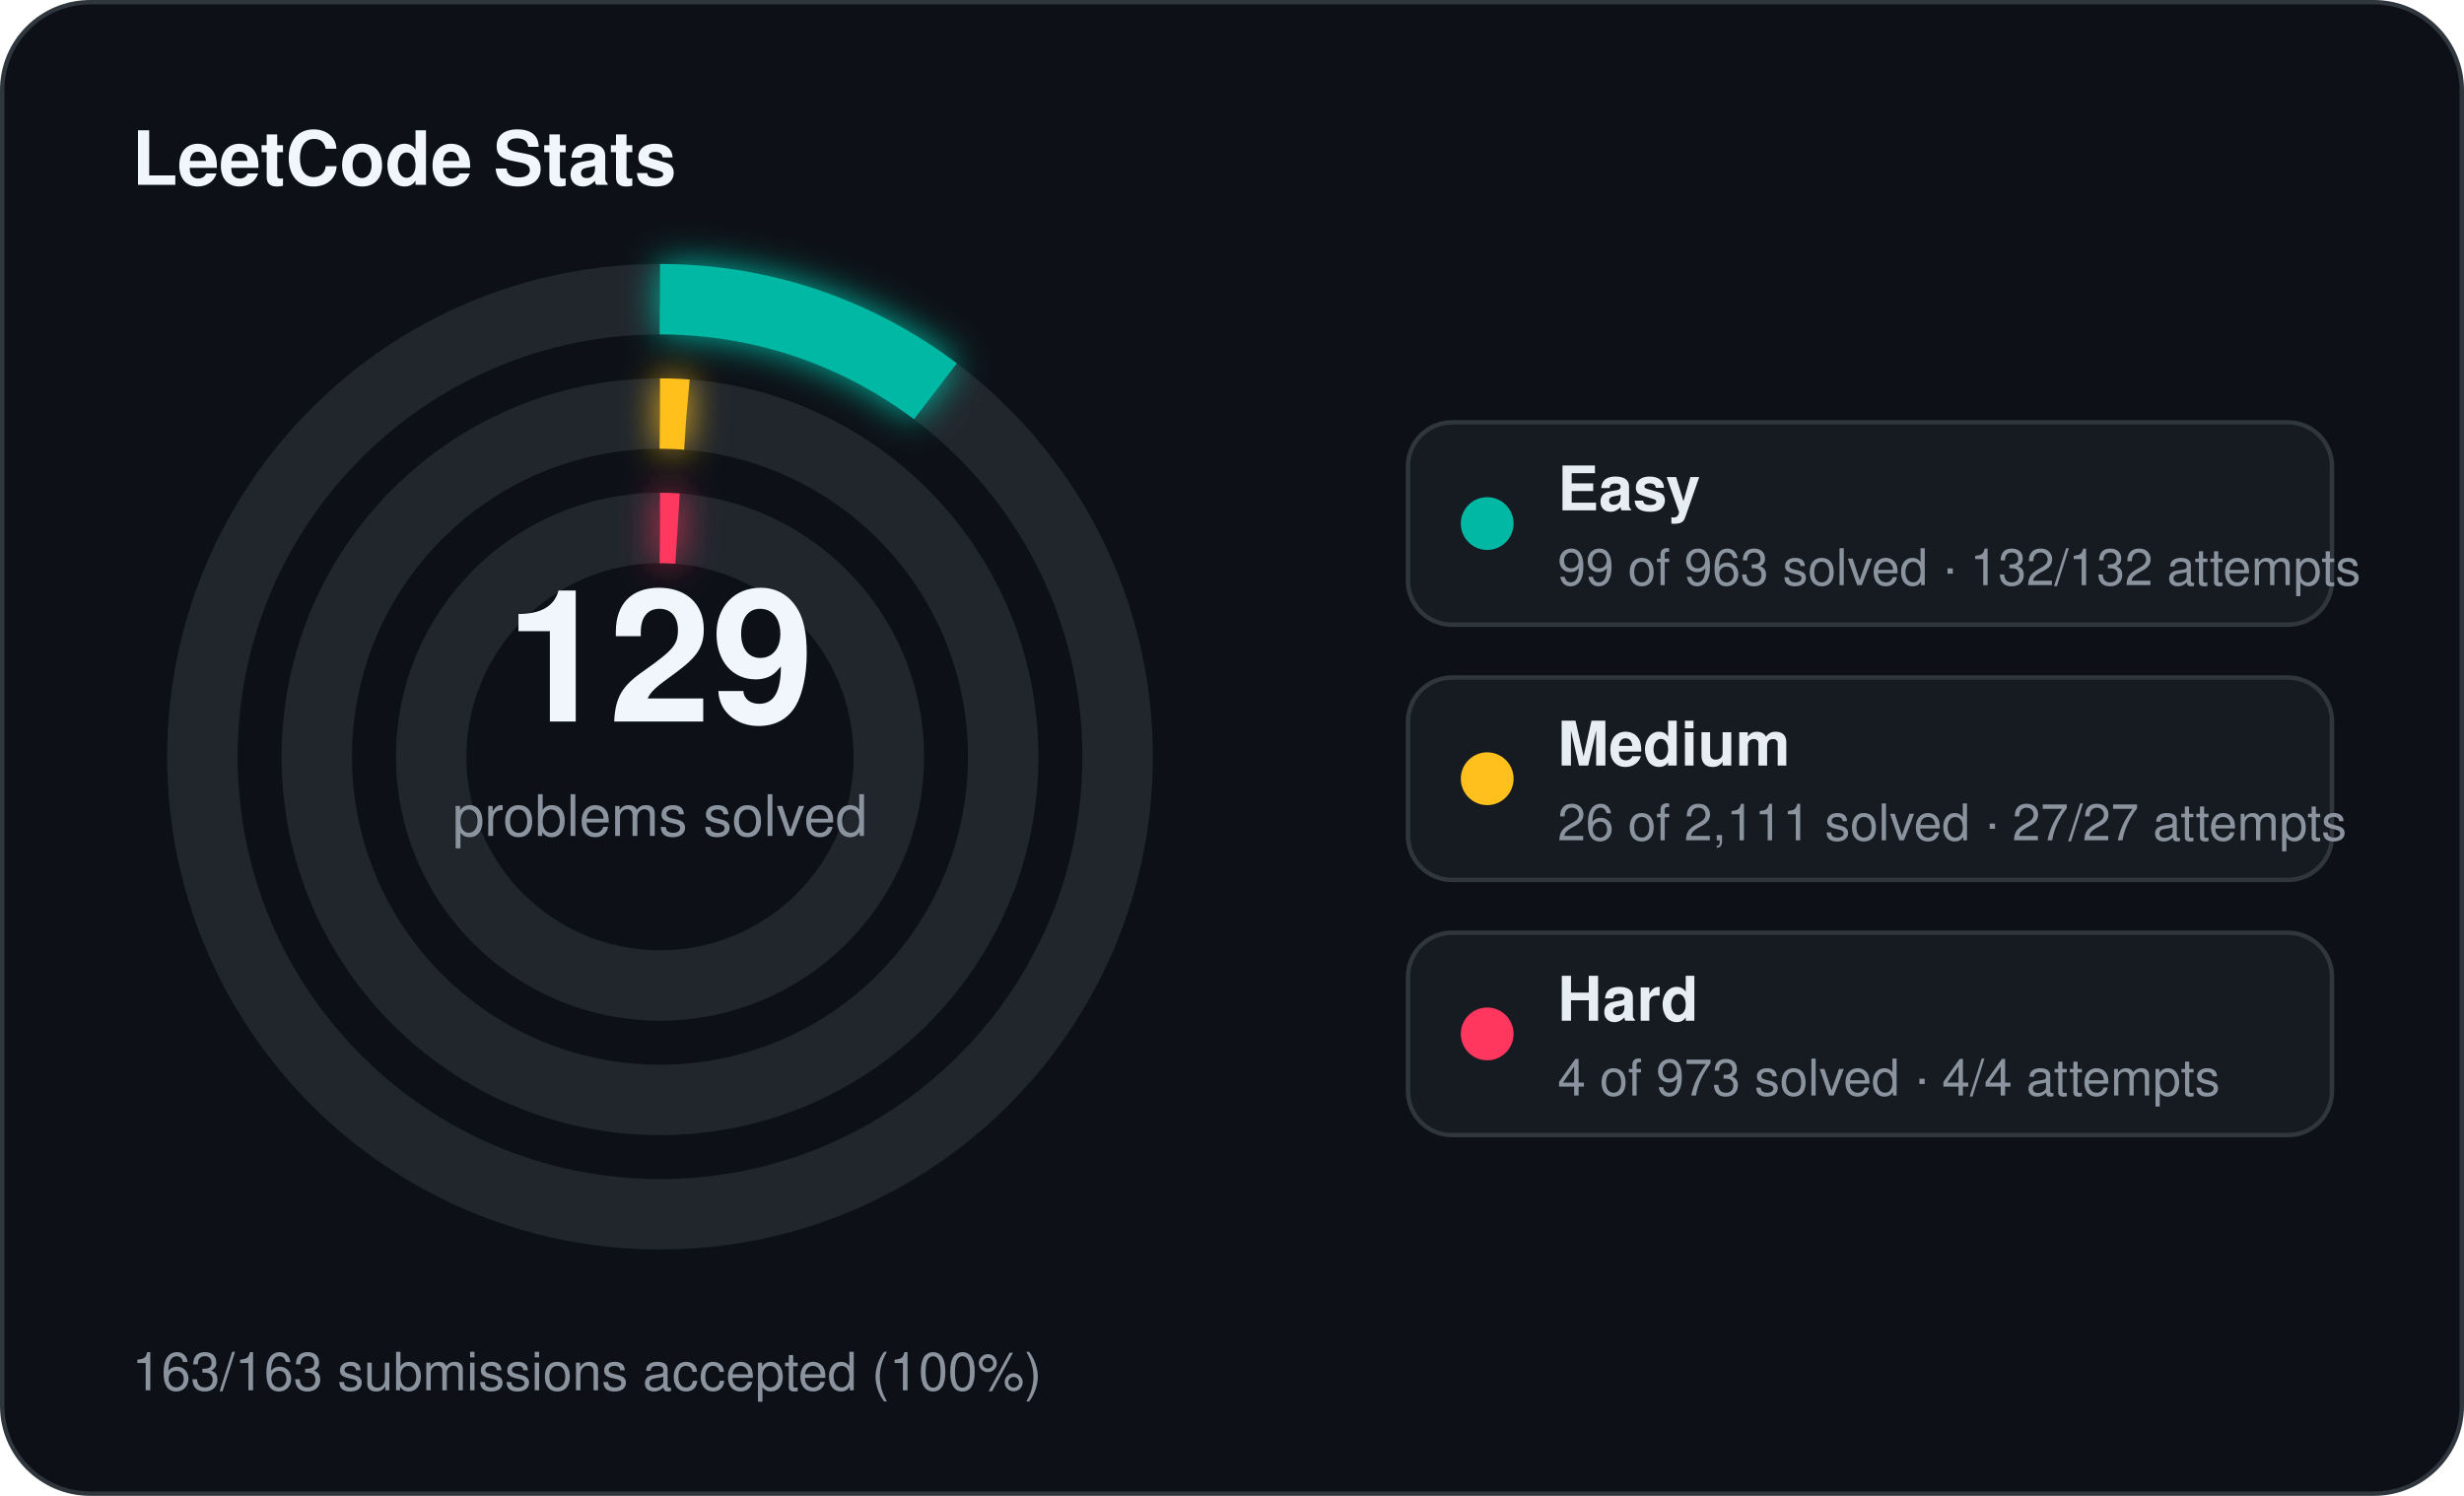
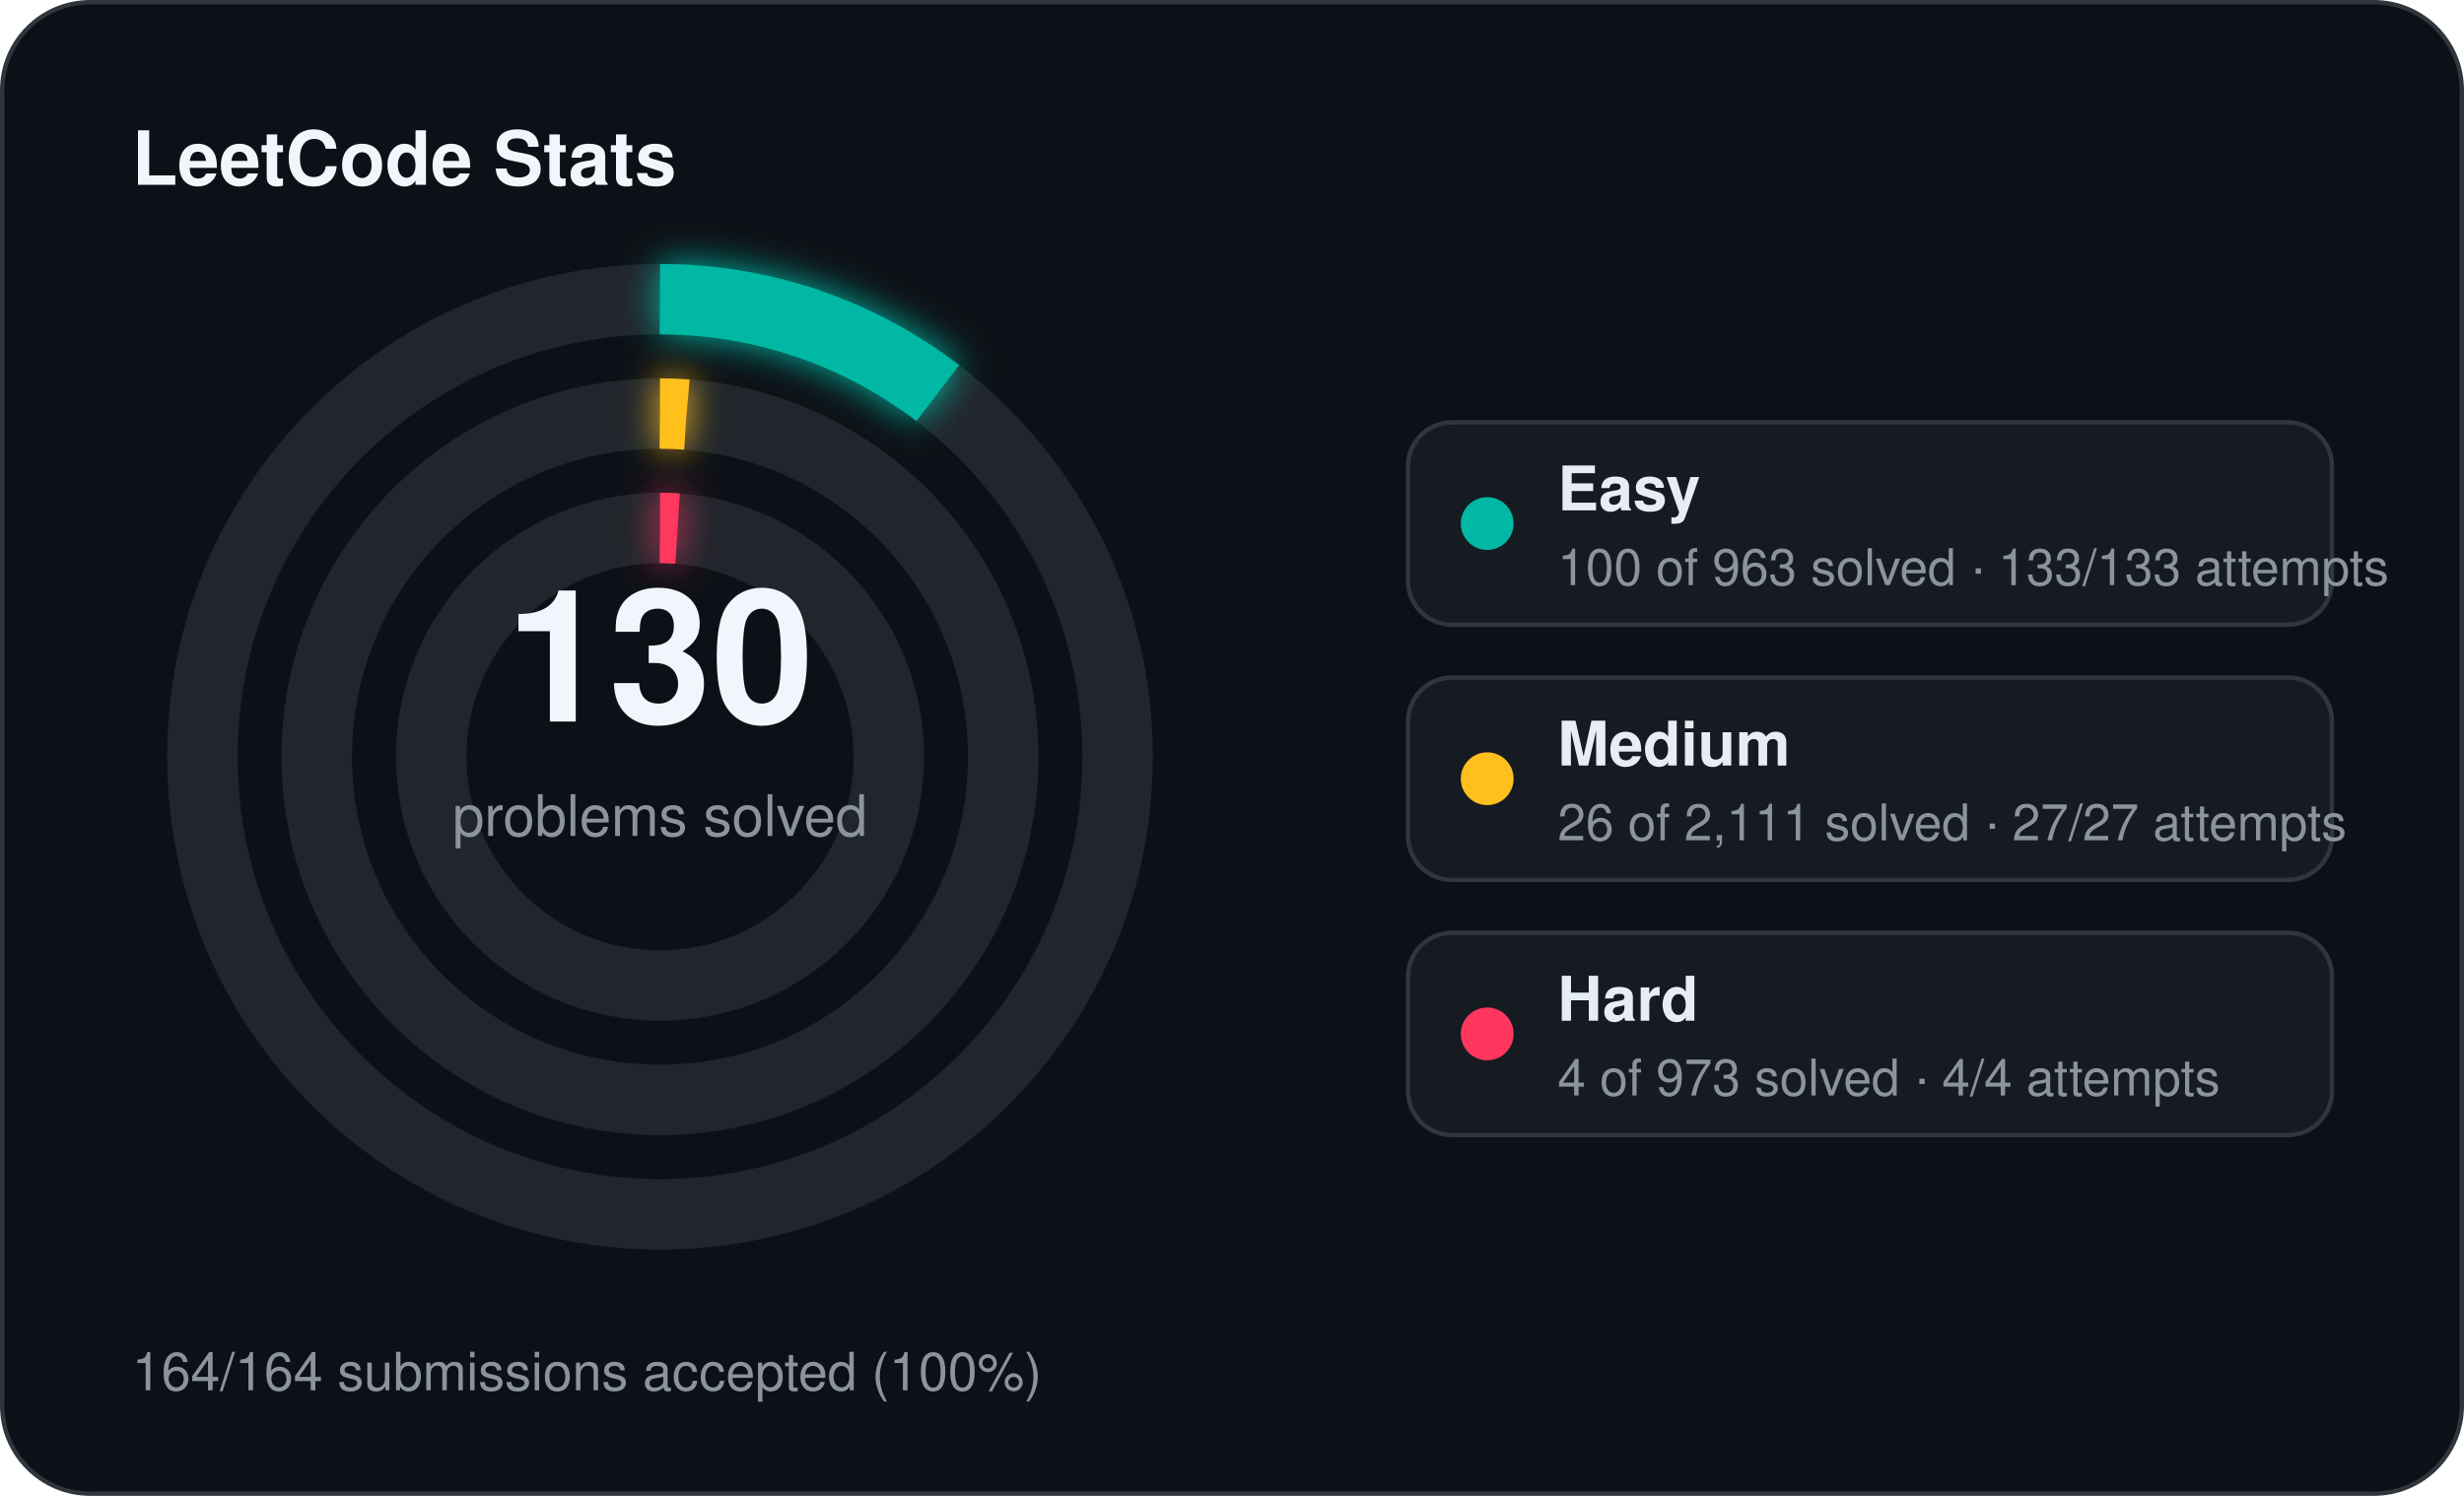
<svg xmlns="http://www.w3.org/2000/svg" width="560" height="340" viewBox="0 0 560 340">
  <defs>
    <filter id="stats-glow" x="-60%" y="-60%" width="220%" height="220%">
      <feGaussianBlur stdDeviation="4" result="blur" />
      <feMerge>
        <feMergeNode in="blur" />
        <feMergeNode in="SourceGraphic" />
      </feMerge>
    </filter>
  </defs>
  <rect x="0.5" y="0.5" width="559" height="339" rx="20" fill="#0d1117" stroke="#30363d" stroke-width="1" />
  <text x="30" y="42" fill="#f0f6fc" font-family="Segoe UI, Helvetica, Arial, sans-serif" font-size="17" font-weight="700">LeetCode Stats</text>
  <circle cx="150" cy="172" r="104" fill="none" stroke="#21262d" stroke-width="16" />
-   <circle cx="150" cy="172" r="104" fill="none" stroke="#00b8a3" stroke-width="16" stroke-linecap="butt" stroke-dasharray="67.18 653.45" transform="rotate(-90 150 172)" filter="url(#stats-glow)" />
+   <circle cx="150" cy="172" r="104" fill="none" stroke="#00b8a3" stroke-width="16" stroke-linecap="butt" stroke-dasharray="67.86 653.45" transform="rotate(-90 150 172)" filter="url(#stats-glow)" />
  <circle cx="150" cy="172" r="78" fill="none" stroke="#21262d" stroke-width="16" />
  <circle cx="150" cy="172" r="78" fill="none" stroke="#ffc01e" stroke-width="16" stroke-linecap="butt" stroke-dasharray="6.04 490.09" transform="rotate(-90 150 172)" filter="url(#stats-glow)" />
  <circle cx="150" cy="172" r="52" fill="none" stroke="#21262d" stroke-width="16" />
  <circle cx="150" cy="172" r="52" fill="none" stroke="#ff375f" stroke-width="16" stroke-linecap="butt" stroke-dasharray="4.00 326.73" transform="rotate(-90 150 172)" filter="url(#stats-glow)" />
-   <text x="150" y="164" text-anchor="middle" fill="#f0f6fc" font-family="Segoe UI, Helvetica, Arial, sans-serif" font-size="42" font-weight="700">129</text>
+   <text x="150" y="164" text-anchor="middle" fill="#f0f6fc" font-family="Segoe UI, Helvetica, Arial, sans-serif" font-size="42" font-weight="700">130</text>
  <text x="150" y="190" text-anchor="middle" fill="#8b949e" font-family="Segoe UI, Helvetica, Arial, sans-serif" font-size="13">problems solved</text>
  <rect x="320" y="96" width="210" height="46" rx="10" fill="#161b22" stroke="#30363d" stroke-width="1" />
  <circle cx="338" cy="119" r="6" fill="#00b8a3" />
  <text x="354" y="116" fill="#e6edf3" font-family="Segoe UI, Helvetica, Arial, sans-serif" font-size="14" font-weight="600">Easy</text>
-   <text x="354" y="133" fill="#8b949e" font-family="Segoe UI, Helvetica, Arial, sans-serif" font-size="11.5">99 of 963 solved · 132/132 attempts</text>
+   <text x="354" y="133" fill="#8b949e" font-family="Segoe UI, Helvetica, Arial, sans-serif" font-size="11.5">100 of 963 solved · 133/133 attempts</text>
  <rect x="320" y="154" width="210" height="46" rx="10" fill="#161b22" stroke="#30363d" stroke-width="1" />
  <circle cx="338" cy="177" r="6" fill="#ffc01e" />
  <text x="354" y="174" fill="#e6edf3" font-family="Segoe UI, Helvetica, Arial, sans-serif" font-size="14" font-weight="600">Medium</text>
  <text x="354" y="191" fill="#8b949e" font-family="Segoe UI, Helvetica, Arial, sans-serif" font-size="11.5">26 of 2,111 solved · 27/27 attempts</text>
  <rect x="320" y="212" width="210" height="46" rx="10" fill="#161b22" stroke="#30363d" stroke-width="1" />
  <circle cx="338" cy="235" r="6" fill="#ff375f" />
  <text x="354" y="232" fill="#e6edf3" font-family="Segoe UI, Helvetica, Arial, sans-serif" font-size="14" font-weight="600">Hard</text>
  <text x="354" y="249" fill="#8b949e" font-family="Segoe UI, Helvetica, Arial, sans-serif" font-size="11.5">4 of 973 solved · 4/4 attempts</text>
-   <text x="30" y="316" fill="#8b949e" font-family="Segoe UI, Helvetica, Arial, sans-serif" font-size="12">163/163 submissions accepted (100%)</text>
+   <text x="30" y="316" fill="#8b949e" font-family="Segoe UI, Helvetica, Arial, sans-serif" font-size="12">164/164 submissions accepted (100%)</text>
</svg>
